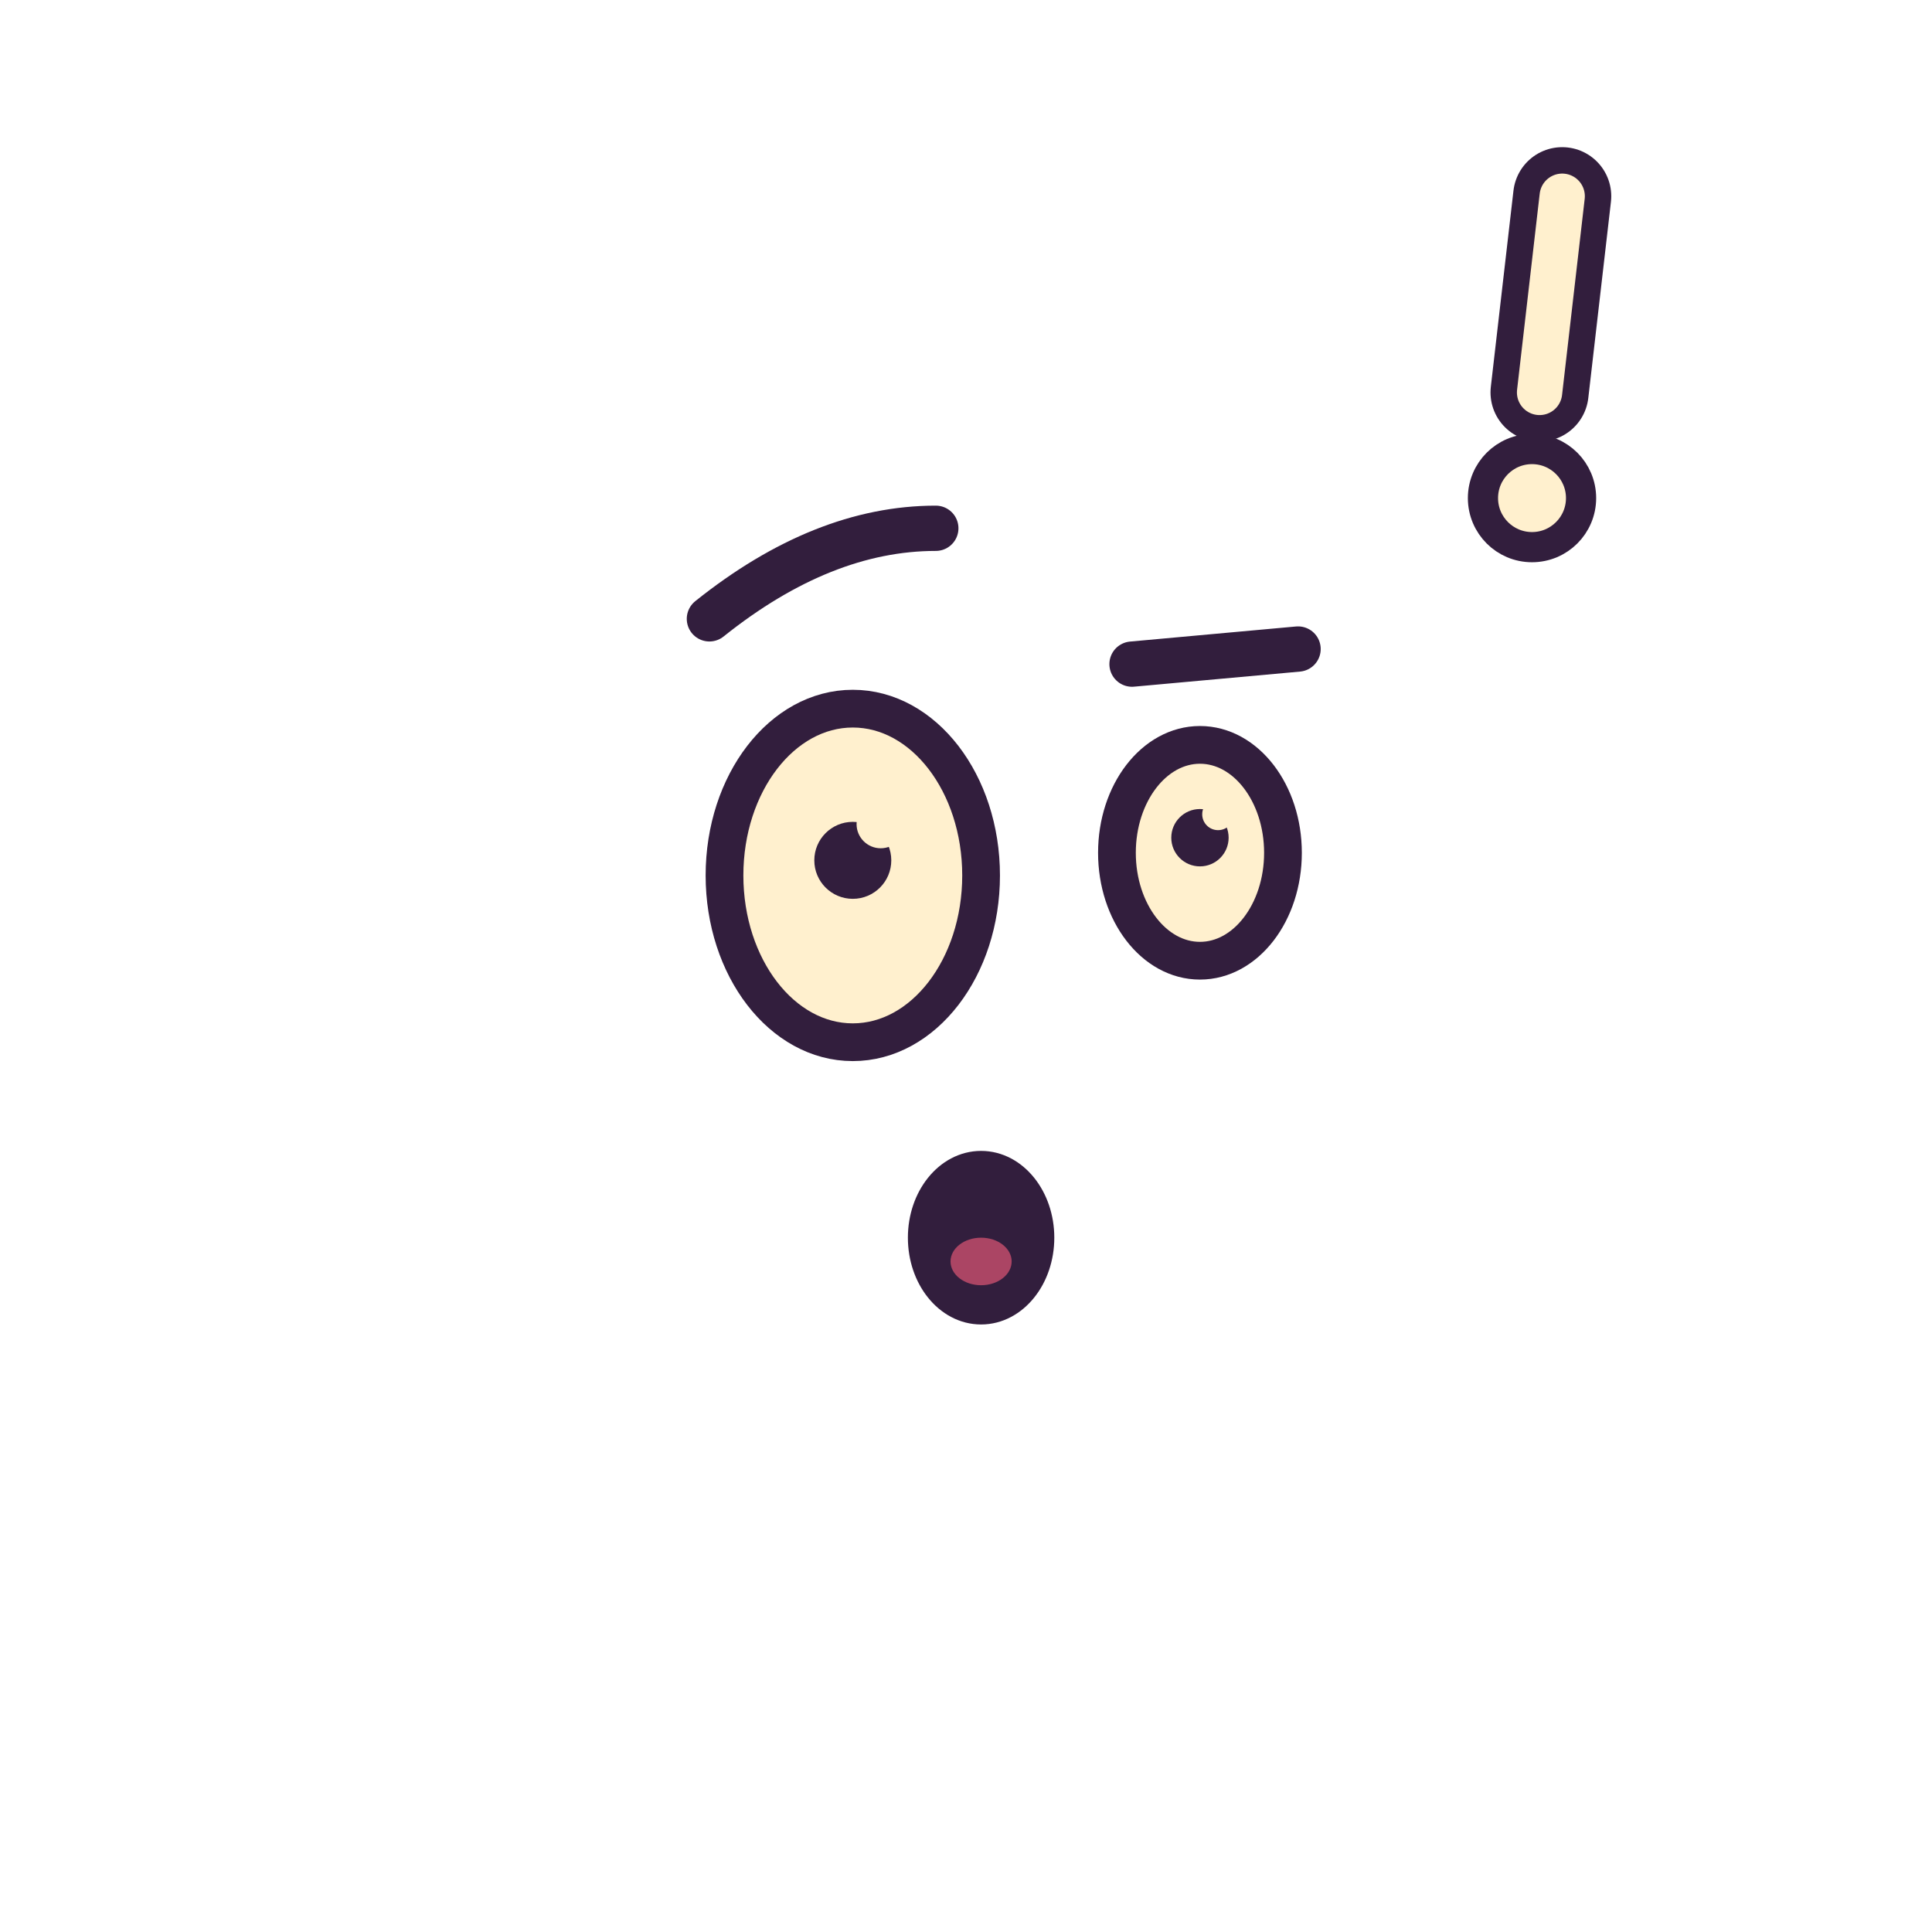
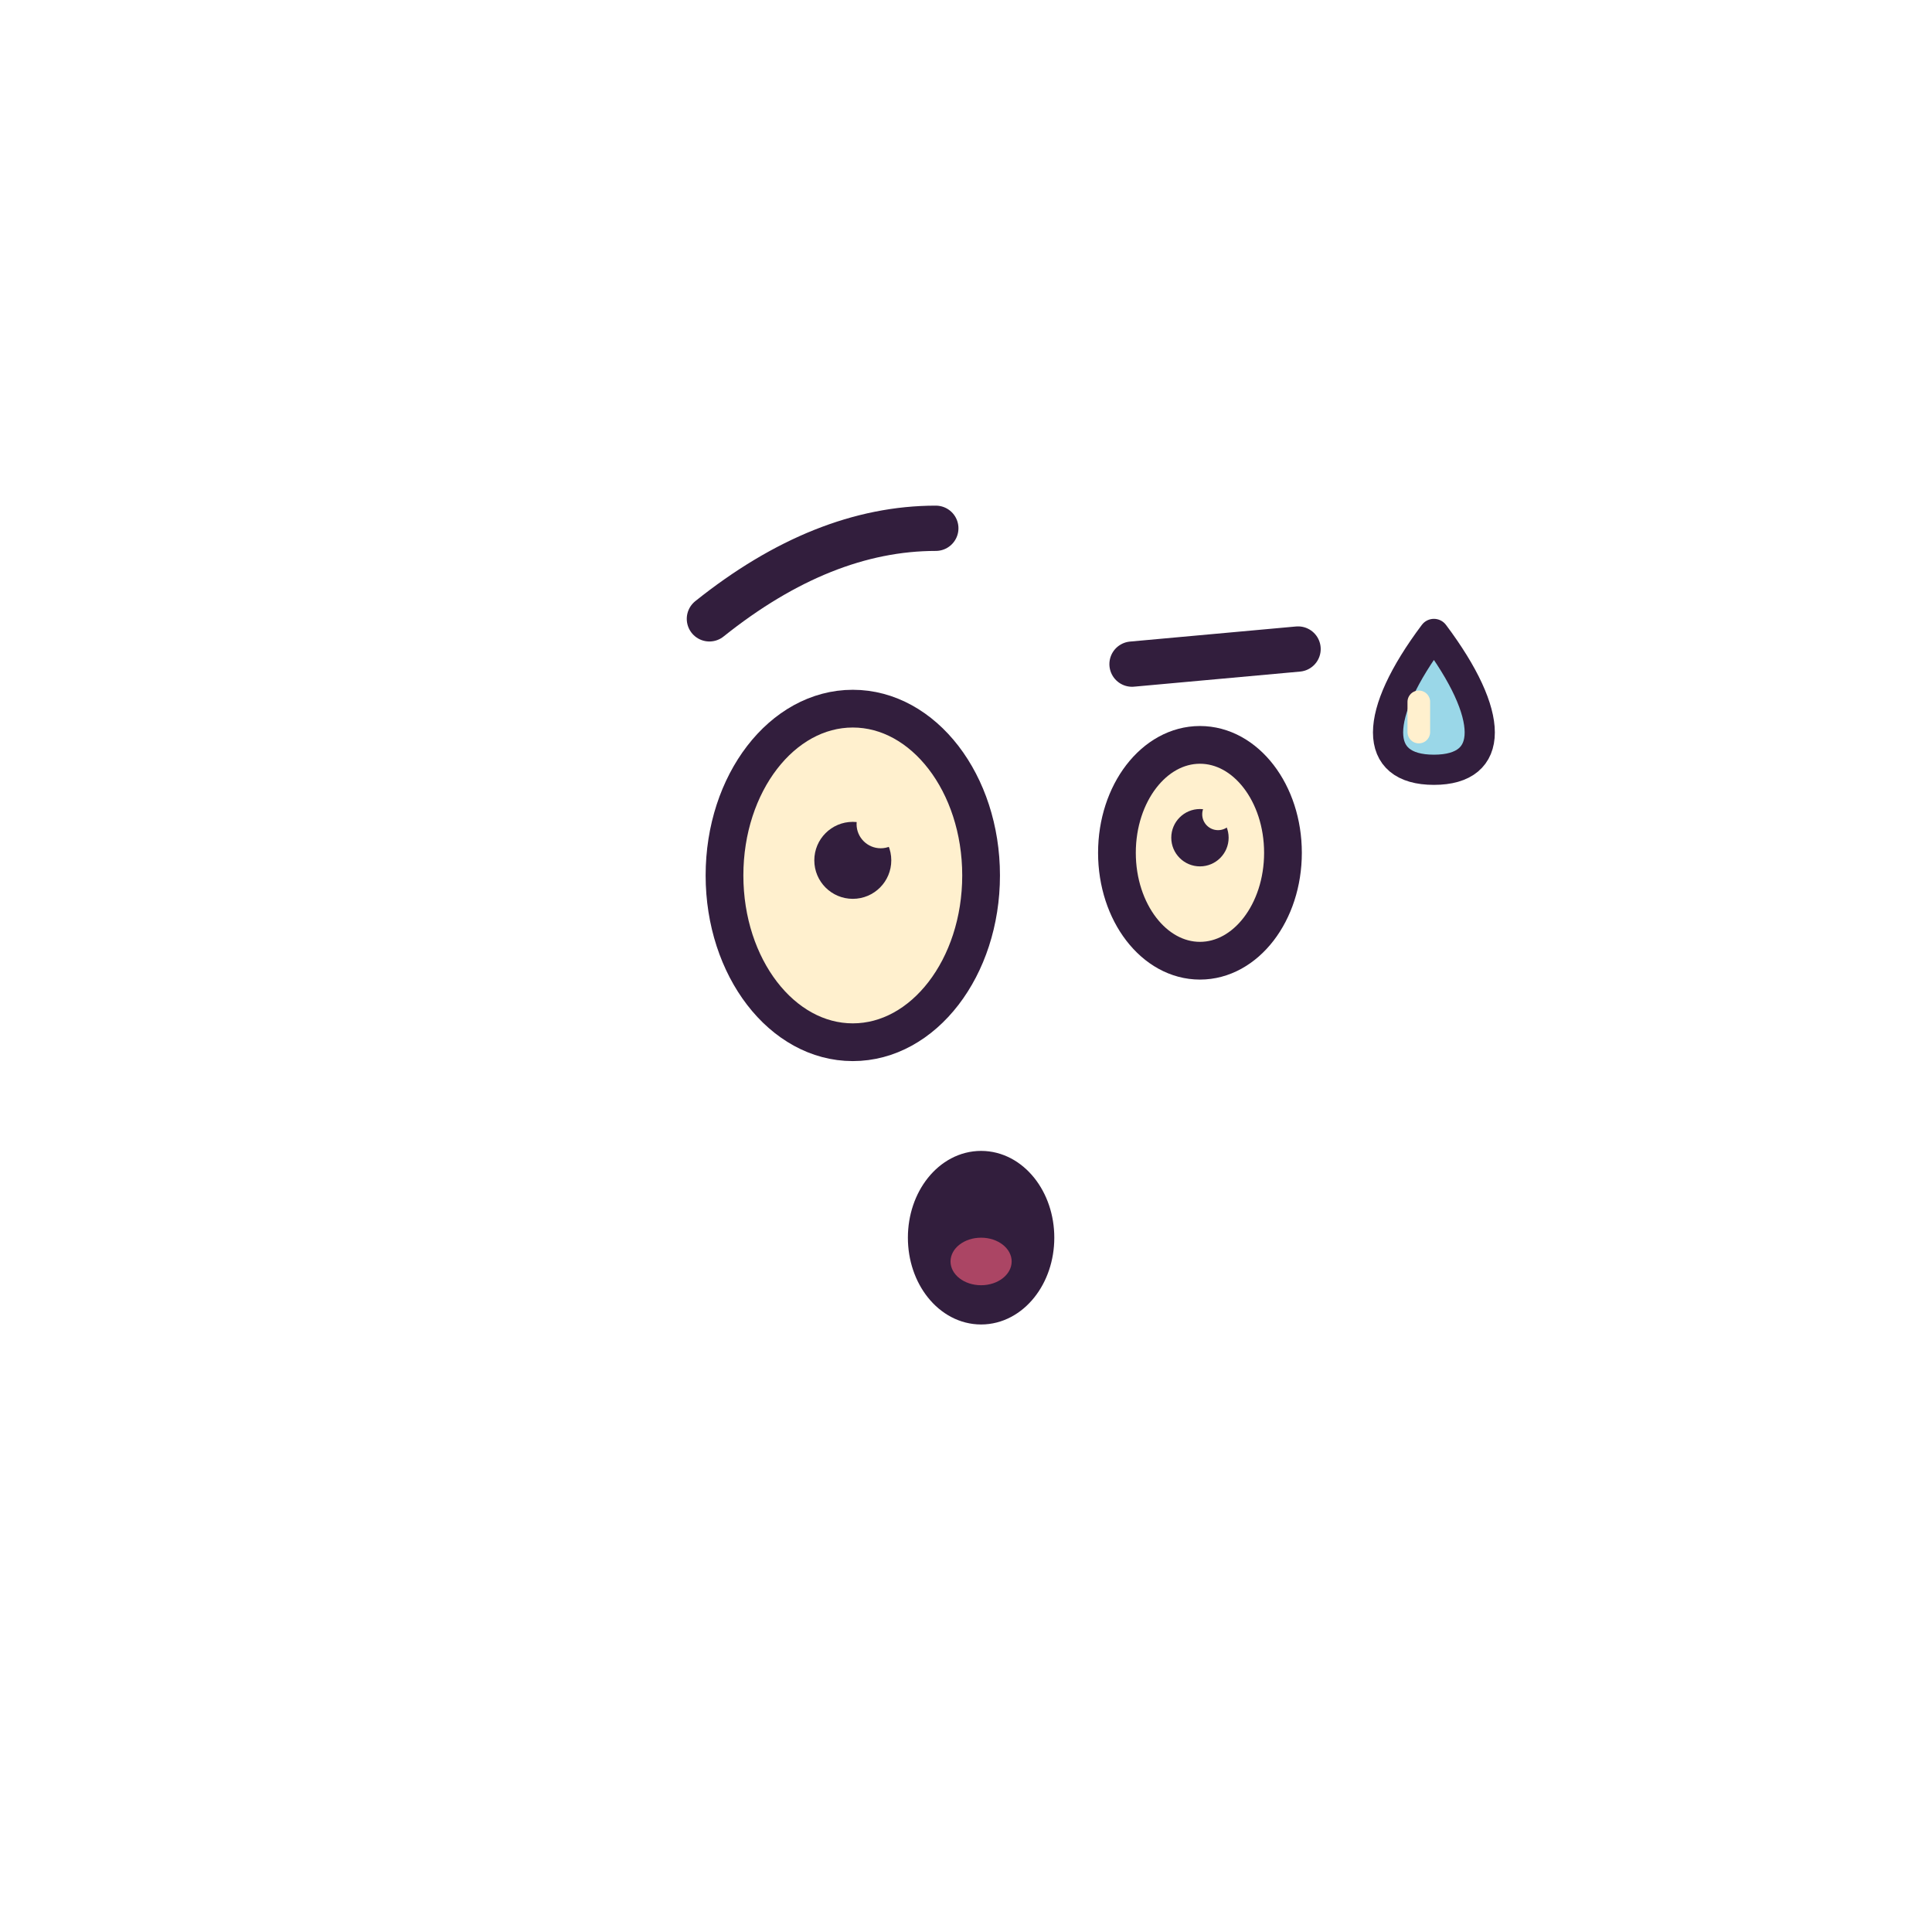
<svg xmlns="http://www.w3.org/2000/svg" width="256" height="256" viewBox="0 0 256 256">
  <g stroke="#321E3D" stroke-width="8" stroke-linecap="round" stroke-linejoin="round">
    <ellipse cx="113" cy="116" rx="17" ry="22.1" fill="#FFF0CE" stroke-width="5" />
    <circle cx="113" cy="114" r="5.1" fill="#321E3D" stroke="none" />
    <circle cx="116.7" cy="109.2" r="3.2" fill="#FFF0CE" stroke="none" />
    <ellipse cx="159" cy="113" rx="11" ry="14.3" fill="#FFF0CE" stroke-width="5" />
    <circle cx="159" cy="111" r="3.8" fill="#321E3D" stroke="none" />
    <circle cx="161.4" cy="107.9" r="2.1" fill="#FFF0CE" stroke="none" />
    <path d="M 94 82 Q 109.0 70.0 124 70" fill="none" stroke-width="6" />
    <path d="M 150 88 Q 161.0 87.0 172 86" fill="none" stroke-width="6" />
    <ellipse cx="130" cy="164" rx="7.2" ry="9" fill="#321E3D" stroke-width="5" />
    <ellipse cx="130" cy="167.15" rx="4.05" ry="3.15" fill="#AB4564" stroke="none" />
-     <path d="M 207 26 L 204 52" fill="none" stroke-width="13" />
-     <path d="M 207 26 L 204 52" fill="none" stroke="#FFF0CE" stroke-width="6" />
-     <circle cx="203" cy="66" r="6.5" fill="#FFF0CE" stroke-width="4" />
+     <path d="M 190 84 C 198.1 94.8 198.1 102.0 190 102.0 C 181.9 102.0 181.9 94.8 190 84 Z" fill="#9AD7E8" stroke-width="4" />
+     <path d="M 188 93 L 188 97" fill="none" stroke="#FFF0CE" stroke-width="3" />
  </g>
</svg>
